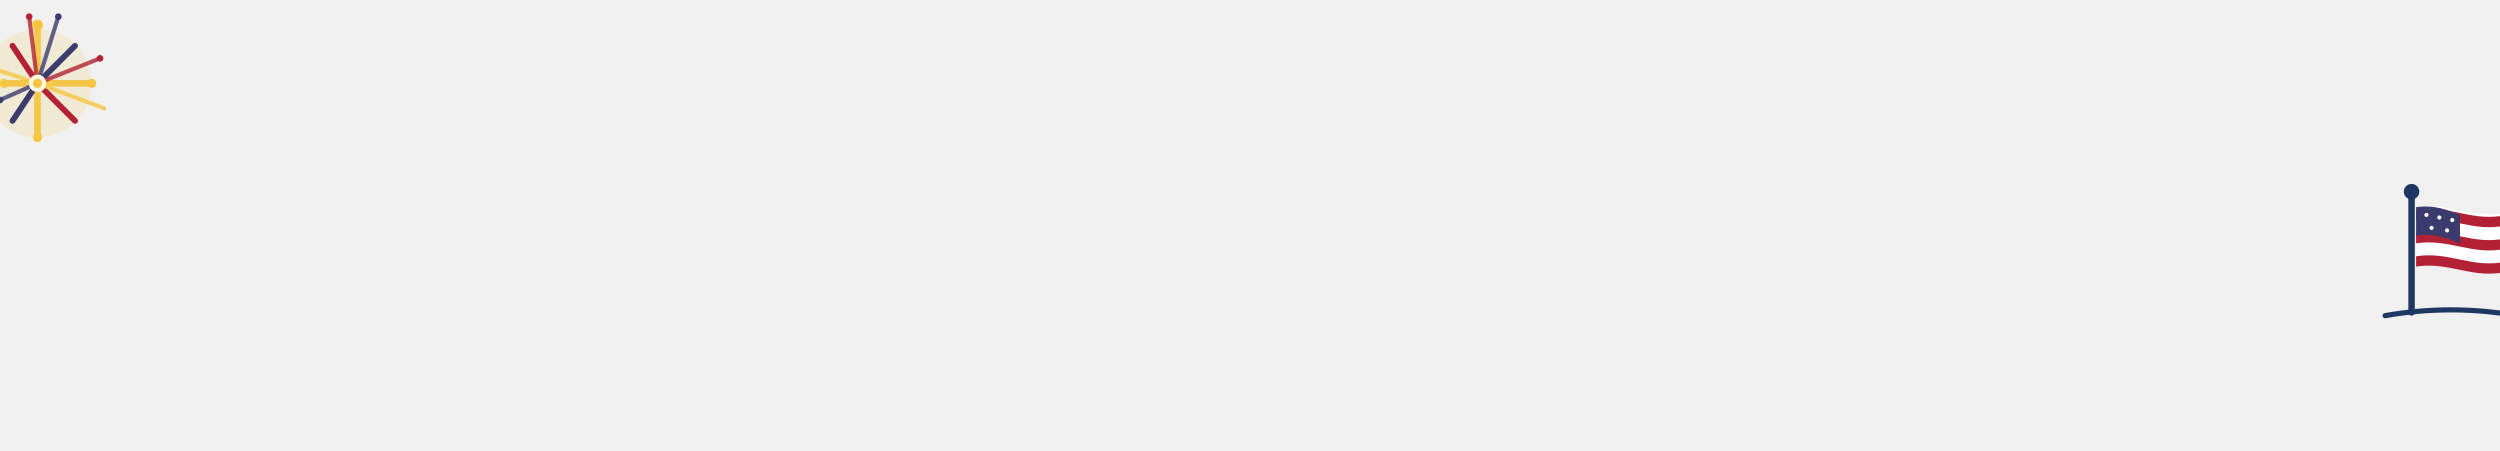
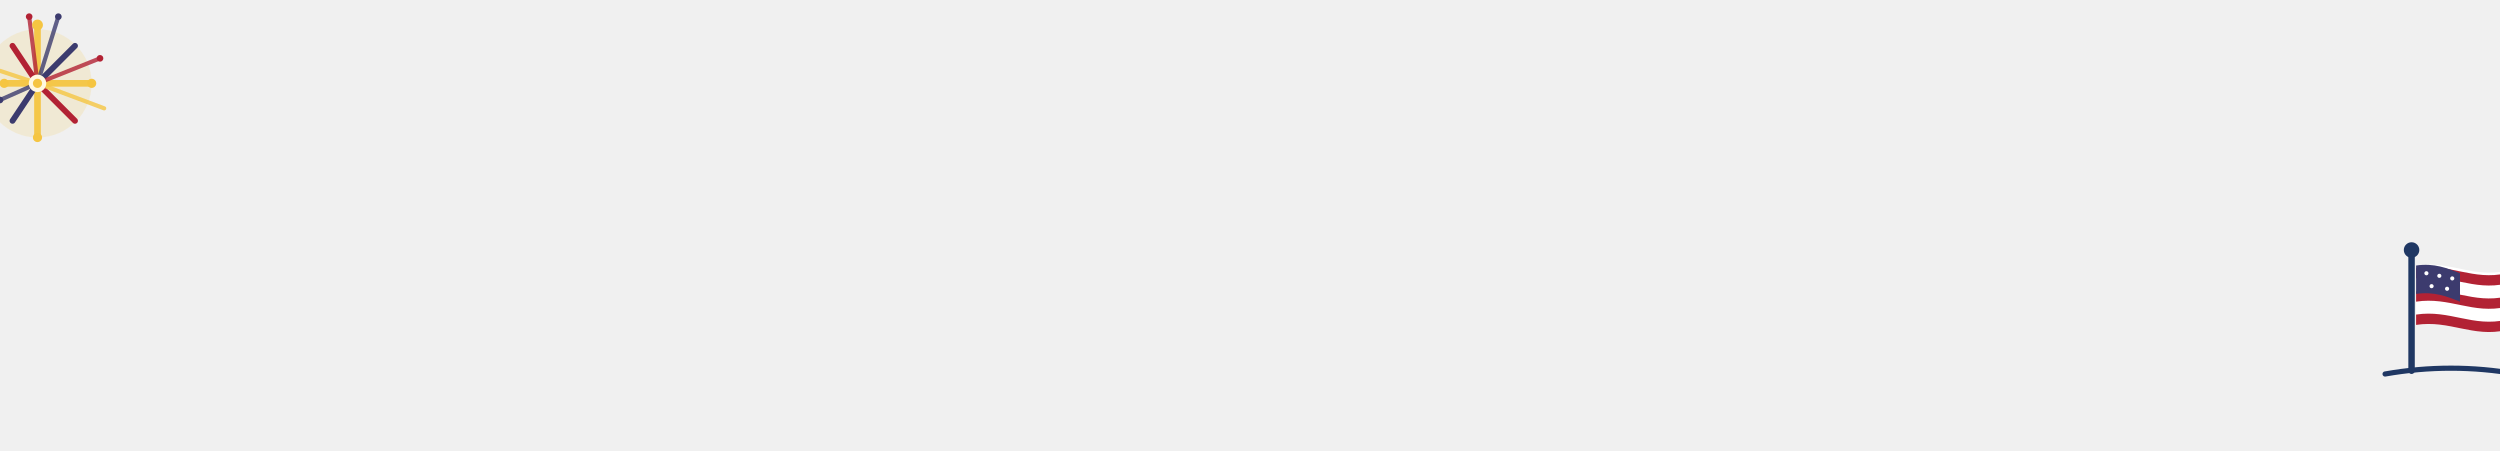
<svg xmlns="http://www.w3.org/2000/svg" viewBox="0 0 600 108">
  <g transform="translate(9 20)">
    <circle cx="0" cy="0" r="13" fill="#f5c542" opacity="0.16" />
    <g stroke="#f5c542" stroke-width="1.6" stroke-linecap="round" opacity="0.95">
      <line x1="0" y1="0" x2="0" y2="-14" />
      <line x1="0" y1="0" x2="0" y2="13" />
      <line x1="0" y1="0" x2="-8" y2="0" />
      <line x1="0" y1="0" x2="13" y2="0" />
    </g>
    <g stroke-linecap="round">
      <line x1="0" y1="0" x2="-6" y2="-9" stroke="#B22234" stroke-width="1.4" />
      <line x1="0" y1="0" x2="9" y2="-9" stroke="#3C3B6E" stroke-width="1.4" />
      <line x1="0" y1="0" x2="-6" y2="9" stroke="#3C3B6E" stroke-width="1.4" />
      <line x1="0" y1="0" x2="9" y2="9" stroke="#B22234" stroke-width="1.4" />
    </g>
    <g stroke-linecap="round" opacity="0.8">
      <line x1="0" y1="0" x2="-2" y2="-16" stroke="#B22234" stroke-width="1" />
      <line x1="0" y1="0" x2="5" y2="-16" stroke="#3C3B6E" stroke-width="1" />
      <line x1="0" y1="0" x2="-9" y2="4" stroke="#3C3B6E" stroke-width="1" />
      <line x1="0" y1="0" x2="-9" y2="-3" stroke="#f5c542" stroke-width="1" />
      <line x1="0" y1="0" x2="16" y2="6" stroke="#f5c542" stroke-width="1" />
      <line x1="0" y1="0" x2="15" y2="-6" stroke="#B22234" stroke-width="1" />
    </g>
    <g fill="#f5c542">
      <circle cx="0" cy="-14" r="1.3" />
      <circle cx="0" cy="13" r="1.1" />
      <circle cx="-8" cy="0" r="1.1" />
      <circle cx="13" cy="0" r="1.1" />
    </g>
    <g fill="#B22234">
      <circle cx="-2" cy="-16" r="0.8" />
      <circle cx="15" cy="-6" r="0.8" />
    </g>
    <g fill="#3C3B6E">
      <circle cx="5" cy="-16" r="0.8" />
      <circle cx="-9" cy="4" r="0.8" />
    </g>
    <circle cx="0" cy="0" r="2.1" fill="#fff8e0" />
    <circle cx="0" cy="0" r="1.1" fill="#f5c542" />
  </g>
-   <g transform="translate(578 46) scale(0.62)">
+   <g transform="translate(578 60) scale(0.62)">
    <rect x="0" y="0" width="2.5" height="48" rx="1.25" fill="#1f3763" />
    <circle cx="1.25" cy="0" r="3" fill="#1f3763" />
    <path d="M-9 48 C8 45 25 45 42 48" fill="none" stroke="#1f3763" stroke-width="2" stroke-linecap="round" />
    <path d="M3 6          C16 4 25 11 38 8          L38 31          C25 34 16 27 3 29          Z" fill="#ffffff" />
    <path d="M3 7 C16 5 25 12 38 9 L38 13 C25 16 16 9 3 11 Z" fill="#B22234" />
    <path d="M3 16 C16 14 25 21 38 18 L38 22 C25 25 16 18 3 20 Z" fill="#B22234" />
    <path d="M3 25 C16 23 25 30 38 27 L38 31 C25 34 16 27 3 29 Z" fill="#B22234" />
    <path d="M3 6          C10 5 15 7 20 9          L20 20          C15 18 10 16 3 17          Z" fill="#3C3B6E" />
    <g fill="#fff">
      <circle cx="7" cy="9" r="0.8" />
      <circle cx="12" cy="10" r="0.8" />
      <circle cx="17" cy="11" r="0.8" />
      <circle cx="9" cy="14" r="0.8" />
      <circle cx="15" cy="15" r="0.8" />
    </g>
  </g>
</svg>
